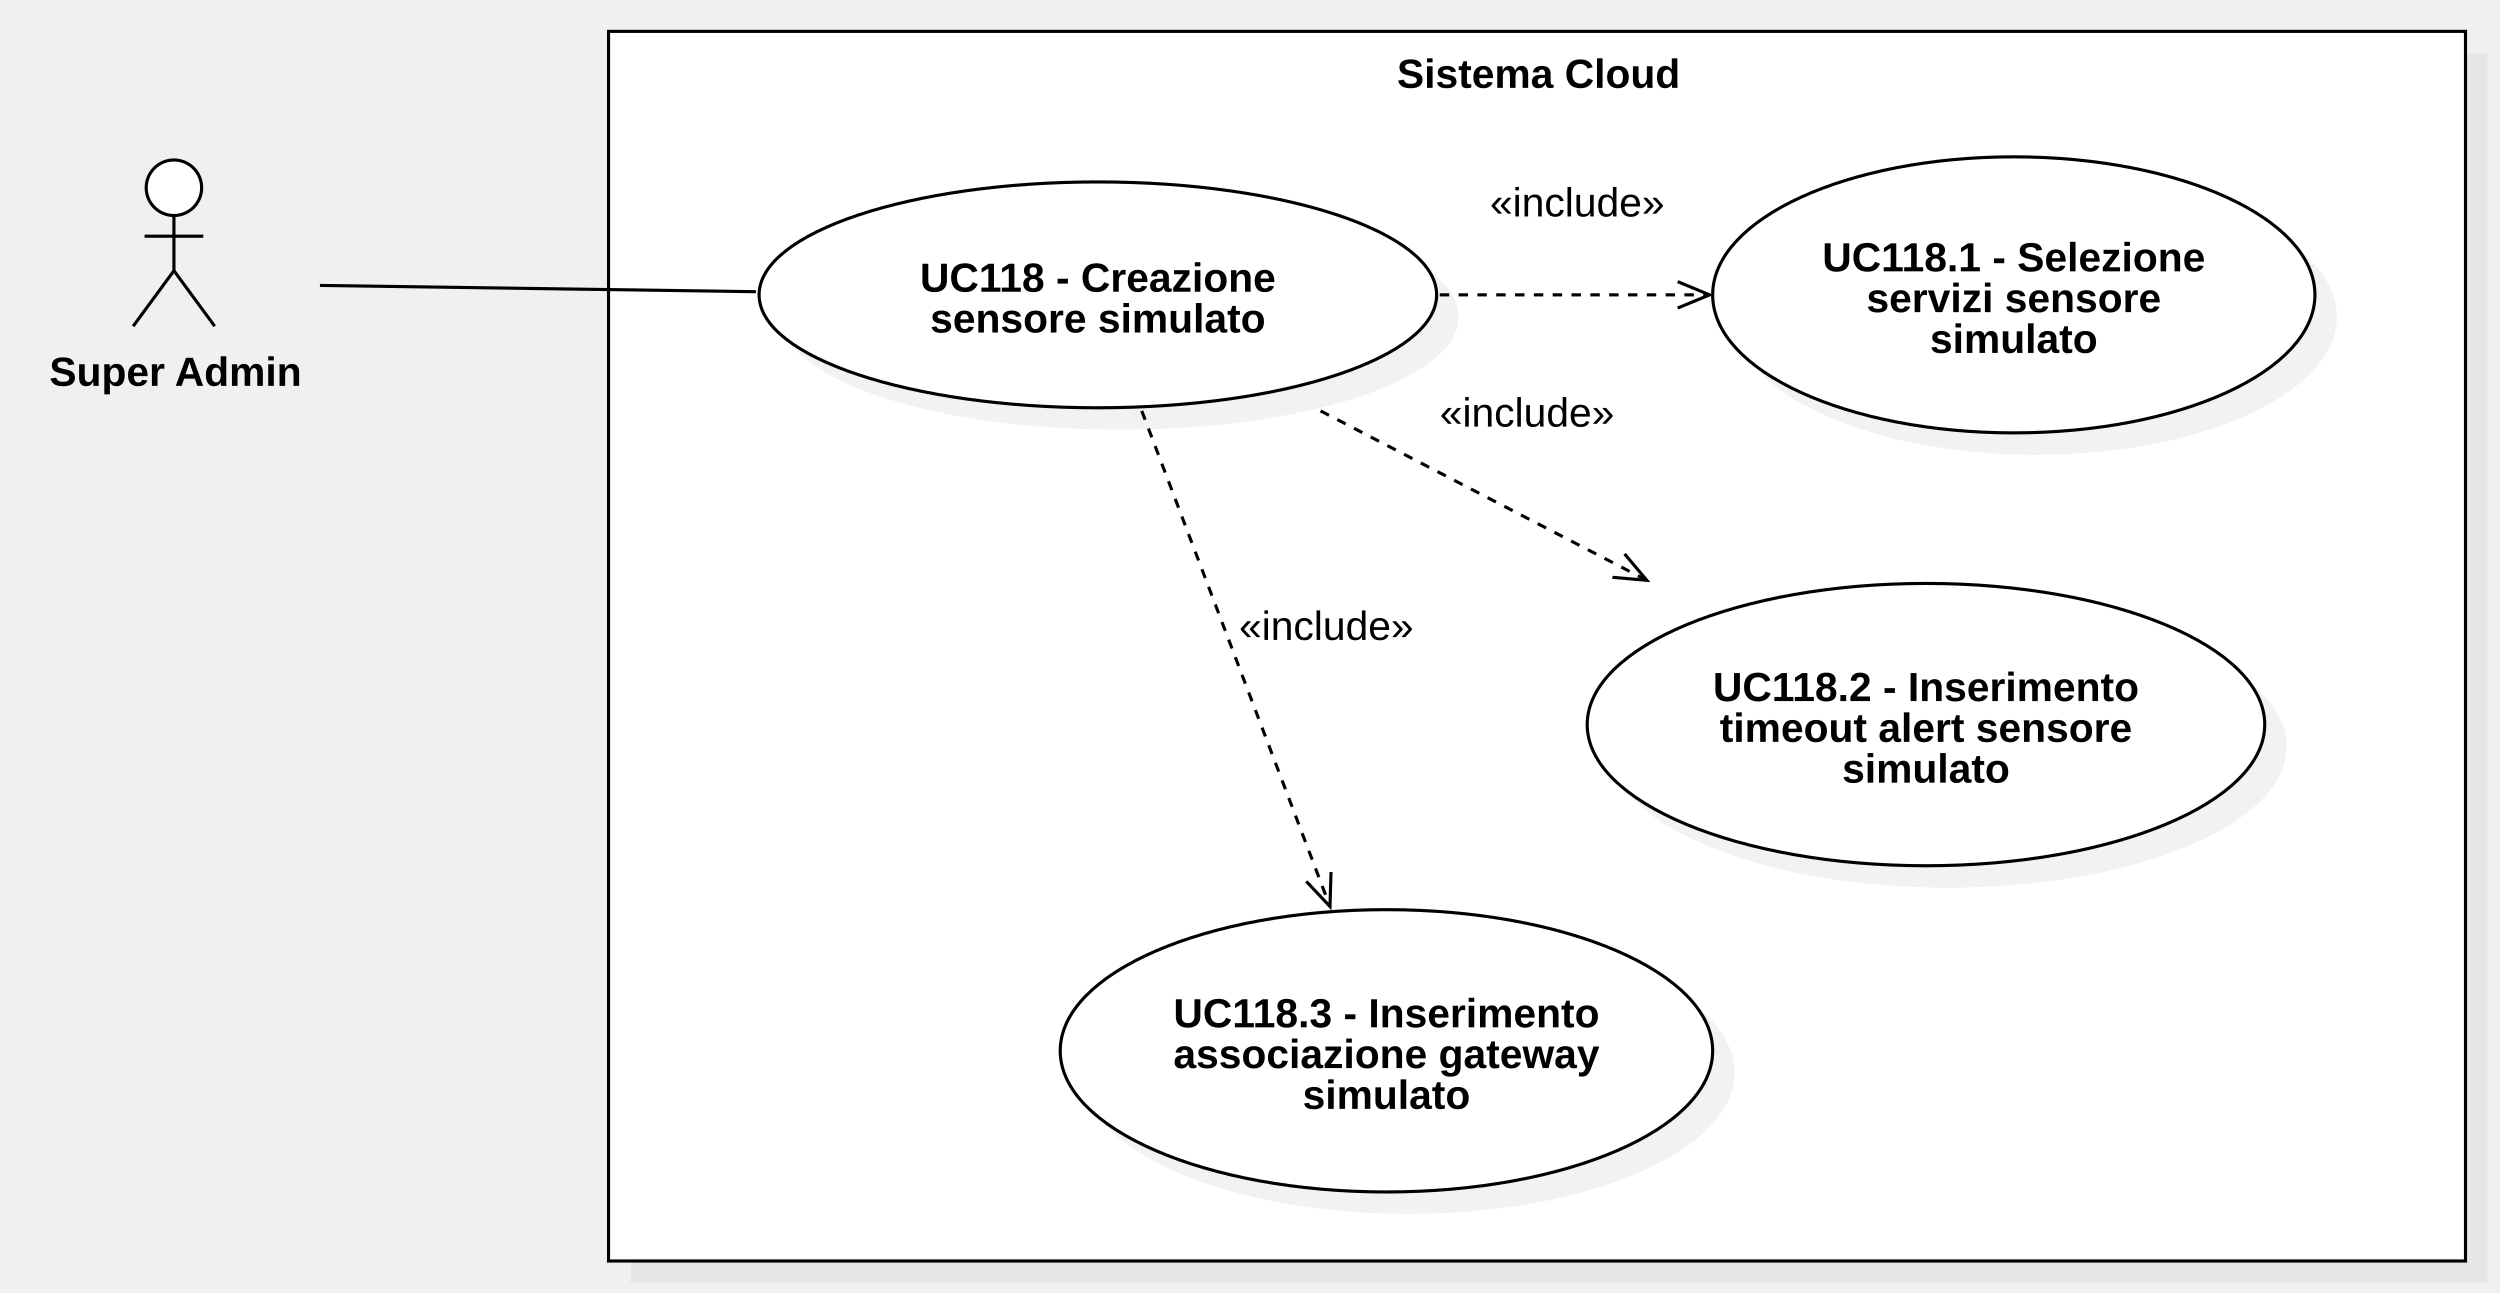
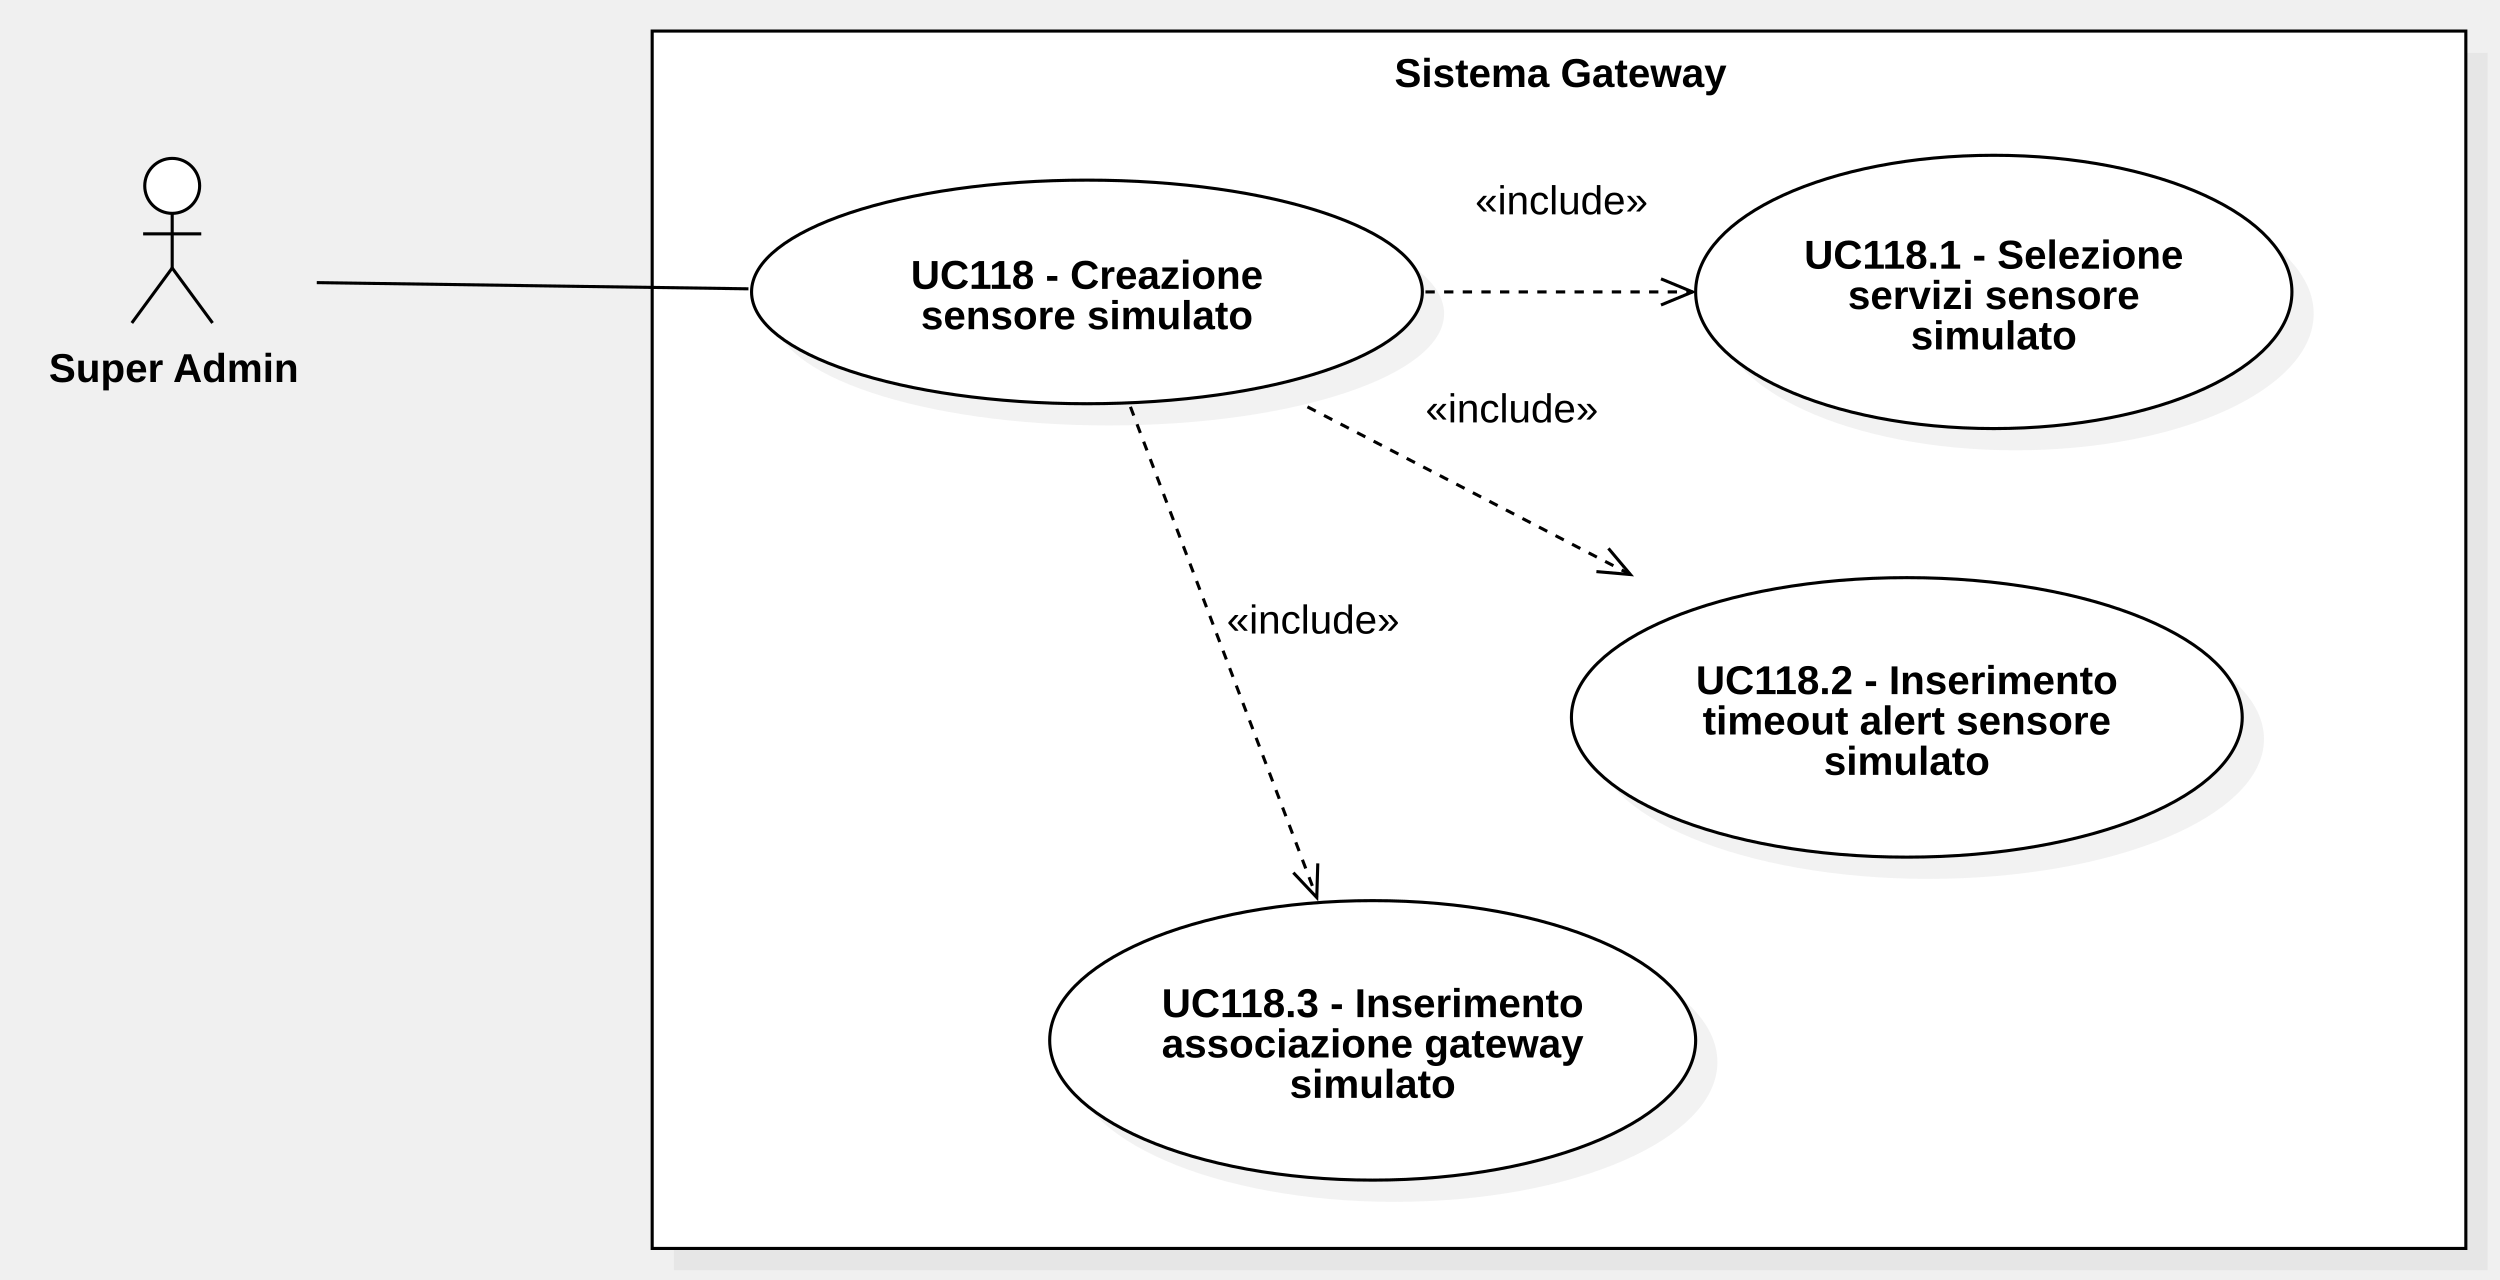
- <svg xmlns="http://www.w3.org/2000/svg" version="1.1" width="797" height="412">
+ <svg xmlns="http://www.w3.org/2000/svg" version="1.1" width="805" height="412">
  <defs />
  <g>
    <g>
-       <rect fill="#C0C0C0" stroke="none" x="361" y="222" width="592" height="392" transform="matrix(1 0 0 1 -160 -205)" fill-opacity="0.2" />
+       <rect fill="#C0C0C0" stroke="none" x="464" y="418" width="584" height="392" transform="matrix(1 0 0 1 -247 -401)" fill-opacity="0.2" />
    </g>
    <g>
-       <rect fill="#ffffff" stroke="none" x="354" y="215" width="592" height="392" transform="matrix(1 0 0 1 -160 -205)" />
+       <rect fill="#ffffff" stroke="none" x="457" y="411" width="584" height="392" transform="matrix(1 0 0 1 -247 -401)" />
    </g>
    <g>
-       <path fill="none" stroke="#000000" paint-order="fill stroke markers" d=" M 194 10 L 786 10 L 786 402 L 194 402 L 194 10 Z Z" stroke-miterlimit="10" stroke-dasharray="" />
+       <path fill="none" stroke="#000000" paint-order="fill stroke markers" d=" M 210 10 L 794 10 L 794 402 L 210 402 L 210 10 Z Z" stroke-miterlimit="10" stroke-dasharray="" />
    </g>
    <g>
      <g>
        <path fill="none" stroke="none" />
-         <text fill="#000000" stroke="none" font-family="Arial" font-size="13px" font-style="normal" font-weight="bold" text-decoration="undefined" x="650.5" y="228.5" text-anchor="middle" dominant-baseline="central" transform="matrix(1 0 0 1 -160 -205)">Sistema Cloud</text>
+         <text fill="#000000" stroke="none" font-family="Arial" font-size="13px" font-style="normal" font-weight="bold" text-decoration="undefined" x="749.5" y="424.5" text-anchor="middle" dominant-baseline="central" transform="matrix(1 0 0 1 -247 -401)">Sistema Gateway</text>
      </g>
    </g>
    <g>
      <path fill="#ffffff" stroke="none" paint-order="stroke fill markers" d=" M 46.607 59.85 C 46.607 54.962 50.565 51 55.447 51 C 60.329 51 64.287 54.962 64.287 59.85 C 64.287 64.738 60.329 68.7 55.447 68.7 C 50.565 68.7 46.607 64.738 46.607 59.85 Z" />
    </g>
    <g>
      <path fill="none" stroke="#000000" paint-order="fill stroke markers" d=" M 46.607 59.85 C 46.607 54.962 50.565 51 55.447 51 C 60.329 51 64.287 54.962 64.287 59.85 C 64.287 64.738 60.329 68.7 55.447 68.7 C 50.565 68.7 46.607 64.738 46.607 59.85 Z" stroke-miterlimit="10" stroke-dasharray="" />
    </g>
    <g>
      <path fill="none" stroke="#000000" paint-order="fill stroke markers" d=" M 55.447 68.7 L 55.447 86.3" stroke-miterlimit="10" stroke-dasharray="" />
    </g>
    <g>
      <path fill="none" stroke="#000000" paint-order="fill stroke markers" d=" M 46.087 75.3 L 64.807 75.3" stroke-miterlimit="10" stroke-dasharray="" />
    </g>
    <g>
      <path fill="none" stroke="#000000" paint-order="fill stroke markers" d=" M 55.447 86.3 L 42.447 104" stroke-miterlimit="10" stroke-dasharray="" />
    </g>
    <g>
      <path fill="none" stroke="#000000" paint-order="fill stroke markers" d=" M 55.447 86.3 L 68.447 104" stroke-miterlimit="10" stroke-dasharray="" />
    </g>
    <g>
      <g>
        <path fill="none" stroke="none" />
-         <text fill="#000000" stroke="none" font-family="Arial" font-size="13px" font-style="normal" font-weight="bold" text-decoration="undefined" x="215.947" y="323.5" text-anchor="middle" dominant-baseline="central" transform="matrix(1 0 0 1 -160 -205)">Super Admin</text>
+         <text fill="#000000" stroke="none" font-family="Arial" font-size="13px" font-style="normal" font-weight="bold" text-decoration="undefined" x="302.947" y="519.5" text-anchor="middle" dominant-baseline="central" transform="matrix(1 0 0 1 -247 -401)">Super Admin</text>
      </g>
    </g>
    <g>
      <path fill="#C0C0C0" stroke="none" paint-order="stroke fill markers" d=" M 249 101 C 249 81.118 297.353 65 357 65 C 416.647 65 465 81.118 465 101 C 465 120.882 416.647 137 357 137 C 297.353 137 249 120.882 249 101 Z" fill-opacity="0.2" />
    </g>
    <g>
      <path fill="#ffffff" stroke="none" paint-order="stroke fill markers" d=" M 242 94 C 242 74.118 290.353 58 350 58 C 409.647 58 458 74.118 458 94 C 458 113.882 409.647 130 350 130 C 290.353 130 242 113.882 242 94 Z" />
    </g>
    <g>
      <path fill="none" stroke="#000000" paint-order="fill stroke markers" d=" M 242 94 C 242 74.118 290.353 58 350 58 C 409.647 58 458 74.118 458 94 C 458 113.882 409.647 130 350 130 C 290.353 130 242 113.882 242 94 Z" stroke-miterlimit="10" stroke-dasharray="" />
    </g>
    <g>
      <g>
        <path fill="none" stroke="none" />
-         <text fill="#000000" stroke="none" font-family="Arial" font-size="13px" font-style="normal" font-weight="bold" text-decoration="undefined" x="510" y="293.5" text-anchor="middle" dominant-baseline="central" transform="matrix(1 0 0 1 -160 -205)">UC118 - Creazione</text>
-         <text fill="#000000" stroke="none" font-family="Arial" font-size="13px" font-style="normal" font-weight="bold" text-decoration="undefined" x="510" y="306.5" text-anchor="middle" dominant-baseline="central" transform="matrix(1 0 0 1 -160 -205)">sensore simulato</text>
+         <text fill="#000000" stroke="none" font-family="Arial" font-size="13px" font-style="normal" font-weight="bold" text-decoration="undefined" x="597" y="489.5" text-anchor="middle" dominant-baseline="central" transform="matrix(1 0 0 1 -247 -401)">UC118 - Creazione</text>
+         <text fill="#000000" stroke="none" font-family="Arial" font-size="13px" font-style="normal" font-weight="bold" text-decoration="undefined" x="597" y="502.5" text-anchor="middle" dominant-baseline="central" transform="matrix(1 0 0 1 -247 -401)">sensore simulato</text>
      </g>
    </g>
    <g>
      <path fill="none" stroke="#000000" paint-order="fill stroke markers" d=" M 102 91 L 241 93" stroke-miterlimit="10" stroke-dasharray="" />
    </g>
    <g>
      <path fill="#C0C0C0" stroke="none" paint-order="stroke fill markers" d=" M 553 101 C 553 76.699 595.981 57 649 57 C 702.019 57 745 76.699 745 101 C 745 125.301 702.019 145 649 145 C 595.981 145 553 125.301 553 101 Z" fill-opacity="0.2" />
    </g>
    <g>
      <path fill="#ffffff" stroke="none" paint-order="stroke fill markers" d=" M 546 94 C 546 69.699 588.981 50 642 50 C 695.019 50 738 69.699 738 94 C 738 118.301 695.019 138 642 138 C 588.981 138 546 118.301 546 94 Z" />
    </g>
    <g>
      <path fill="none" stroke="#000000" paint-order="fill stroke markers" d=" M 546 94 C 546 69.699 588.981 50 642 50 C 695.019 50 738 69.699 738 94 C 738 118.301 695.019 138 642 138 C 588.981 138 546 118.301 546 94 Z" stroke-miterlimit="10" stroke-dasharray="" />
    </g>
    <g>
      <g>
        <path fill="none" stroke="none" />
-         <text fill="#000000" stroke="none" font-family="Arial" font-size="13px" font-style="normal" font-weight="bold" text-decoration="undefined" x="802" y="287" text-anchor="middle" dominant-baseline="central" transform="matrix(1 0 0 1 -160 -205)">UC118.1 - Selezione</text>
-         <text fill="#000000" stroke="none" font-family="Arial" font-size="13px" font-style="normal" font-weight="bold" text-decoration="undefined" x="802" y="300" text-anchor="middle" dominant-baseline="central" transform="matrix(1 0 0 1 -160 -205)">servizi sensore</text>
-         <text fill="#000000" stroke="none" font-family="Arial" font-size="13px" font-style="normal" font-weight="bold" text-decoration="undefined" x="802" y="313" text-anchor="middle" dominant-baseline="central" transform="matrix(1 0 0 1 -160 -205)">simulato</text>
+         <text fill="#000000" stroke="none" font-family="Arial" font-size="13px" font-style="normal" font-weight="bold" text-decoration="undefined" x="889" y="483" text-anchor="middle" dominant-baseline="central" transform="matrix(1 0 0 1 -247 -401)">UC118.1 - Selezione</text>
+         <text fill="#000000" stroke="none" font-family="Arial" font-size="13px" font-style="normal" font-weight="bold" text-decoration="undefined" x="889" y="496" text-anchor="middle" dominant-baseline="central" transform="matrix(1 0 0 1 -247 -401)">servizi sensore</text>
+         <text fill="#000000" stroke="none" font-family="Arial" font-size="13px" font-style="normal" font-weight="bold" text-decoration="undefined" x="889" y="509" text-anchor="middle" dominant-baseline="central" transform="matrix(1 0 0 1 -247 -401)">simulato</text>
      </g>
    </g>
    <g>
      <path fill="#C0C0C0" stroke="none" paint-order="stroke fill markers" d=" M 513 238 C 513 213.147 561.353 193 621 193 C 680.647 193 729 213.147 729 238 C 729 262.853 680.647 283 621 283 C 561.353 283 513 262.853 513 238 Z" fill-opacity="0.2" />
    </g>
    <g>
      <path fill="#ffffff" stroke="none" paint-order="stroke fill markers" d=" M 506 231 C 506 206.147 554.353 186 614 186 C 673.647 186 722 206.147 722 231 C 722 255.853 673.647 276 614 276 C 554.353 276 506 255.853 506 231 Z" />
    </g>
    <g>
      <path fill="none" stroke="#000000" paint-order="fill stroke markers" d=" M 506 231 C 506 206.147 554.353 186 614 186 C 673.647 186 722 206.147 722 231 C 722 255.853 673.647 276 614 276 C 554.353 276 506 255.853 506 231 Z" stroke-miterlimit="10" stroke-dasharray="" />
    </g>
    <g>
      <g>
        <path fill="none" stroke="none" />
-         <text fill="#000000" stroke="none" font-family="Arial" font-size="13px" font-style="normal" font-weight="bold" text-decoration="undefined" x="774" y="424" text-anchor="middle" dominant-baseline="central" transform="matrix(1 0 0 1 -160 -205)">UC118.2 - Inserimento</text>
-         <text fill="#000000" stroke="none" font-family="Arial" font-size="13px" font-style="normal" font-weight="bold" text-decoration="undefined" x="774" y="437" text-anchor="middle" dominant-baseline="central" transform="matrix(1 0 0 1 -160 -205)">timeout alert sensore</text>
-         <text fill="#000000" stroke="none" font-family="Arial" font-size="13px" font-style="normal" font-weight="bold" text-decoration="undefined" x="774" y="450" text-anchor="middle" dominant-baseline="central" transform="matrix(1 0 0 1 -160 -205)">simulato</text>
+         <text fill="#000000" stroke="none" font-family="Arial" font-size="13px" font-style="normal" font-weight="bold" text-decoration="undefined" x="861" y="620" text-anchor="middle" dominant-baseline="central" transform="matrix(1 0 0 1 -247 -401)">UC118.2 - Inserimento</text>
+         <text fill="#000000" stroke="none" font-family="Arial" font-size="13px" font-style="normal" font-weight="bold" text-decoration="undefined" x="861" y="633" text-anchor="middle" dominant-baseline="central" transform="matrix(1 0 0 1 -247 -401)">timeout alert sensore</text>
+         <text fill="#000000" stroke="none" font-family="Arial" font-size="13px" font-style="normal" font-weight="bold" text-decoration="undefined" x="861" y="646" text-anchor="middle" dominant-baseline="central" transform="matrix(1 0 0 1 -247 -401)">simulato</text>
      </g>
    </g>
    <g>
      <path fill="#C0C0C0" stroke="none" paint-order="stroke fill markers" d=" M 345 342 C 345 317.147 391.562 297 449 297 C 506.438 297 553 317.147 553 342 C 553 366.853 506.438 387 449 387 C 391.562 387 345 366.853 345 342 Z" fill-opacity="0.2" />
    </g>
    <g>
      <path fill="#ffffff" stroke="none" paint-order="stroke fill markers" d=" M 338 335 C 338 310.147 384.562 290 442 290 C 499.438 290 546 310.147 546 335 C 546 359.853 499.438 380 442 380 C 384.562 380 338 359.853 338 335 Z" />
    </g>
    <g>
      <path fill="none" stroke="#000000" paint-order="fill stroke markers" d=" M 338 335 C 338 310.147 384.562 290 442 290 C 499.438 290 546 310.147 546 335 C 546 359.853 499.438 380 442 380 C 384.562 380 338 359.853 338 335 Z" stroke-miterlimit="10" stroke-dasharray="" />
    </g>
    <g>
      <g>
        <path fill="none" stroke="none" />
-         <text fill="#000000" stroke="none" font-family="Arial" font-size="13px" font-style="normal" font-weight="bold" text-decoration="undefined" x="602" y="528" text-anchor="middle" dominant-baseline="central" transform="matrix(1 0 0 1 -160 -205)">UC118.3 - Inserimento</text>
-         <text fill="#000000" stroke="none" font-family="Arial" font-size="13px" font-style="normal" font-weight="bold" text-decoration="undefined" x="602" y="541" text-anchor="middle" dominant-baseline="central" transform="matrix(1 0 0 1 -160 -205)">associazione gateway</text>
-         <text fill="#000000" stroke="none" font-family="Arial" font-size="13px" font-style="normal" font-weight="bold" text-decoration="undefined" x="602" y="554" text-anchor="middle" dominant-baseline="central" transform="matrix(1 0 0 1 -160 -205)">simulato</text>
+         <text fill="#000000" stroke="none" font-family="Arial" font-size="13px" font-style="normal" font-weight="bold" text-decoration="undefined" x="689" y="724" text-anchor="middle" dominant-baseline="central" transform="matrix(1 0 0 1 -247 -401)">UC118.3 - Inserimento</text>
+         <text fill="#000000" stroke="none" font-family="Arial" font-size="13px" font-style="normal" font-weight="bold" text-decoration="undefined" x="689" y="737" text-anchor="middle" dominant-baseline="central" transform="matrix(1 0 0 1 -247 -401)">associazione gateway</text>
+         <text fill="#000000" stroke="none" font-family="Arial" font-size="13px" font-style="normal" font-weight="bold" text-decoration="undefined" x="689" y="750" text-anchor="middle" dominant-baseline="central" transform="matrix(1 0 0 1 -247 -401)">simulato</text>
      </g>
    </g>
    <g>
      <path fill="none" stroke="#000000" paint-order="fill stroke markers" d=" M 364 131 L 424 289" stroke-miterlimit="10" stroke-dasharray="3" />
    </g>
    <g>
      <path fill="none" stroke="#000000" paint-order="fill stroke markers" d=" M 416.457 280.994 L 424 289 L 424.327 278.005" stroke-miterlimit="10" stroke-dasharray="" />
    </g>
    <g>
-       <rect fill="#ffffff" stroke="none" x="555" y="398" width="55.656" height="13" transform="matrix(1 0 0 1 -160 -205)" />
+       <rect fill="#ffffff" stroke="none" x="642" y="594" width="55.656" height="13" transform="matrix(1 0 0 1 -247 -401)" />
    </g>
    <g>
      <g>
        <path fill="none" stroke="none" />
-         <text fill="#000000" stroke="none" font-family="Arial" font-size="13px" font-style="normal" font-weight="normal" text-decoration="undefined" x="582.828" y="404.5" text-anchor="middle" dominant-baseline="central" transform="matrix(1 0 0 1 -160 -205)">«include»</text>
+         <text fill="#000000" stroke="none" font-family="Arial" font-size="13px" font-style="normal" font-weight="normal" text-decoration="undefined" x="669.828" y="600.5" text-anchor="middle" dominant-baseline="central" transform="matrix(1 0 0 1 -247 -401)">«include»</text>
      </g>
    </g>
    <g>
      <path fill="none" stroke="#000000" paint-order="fill stroke markers" d=" M 421 131 L 525 185" stroke-miterlimit="10" stroke-dasharray="3" />
    </g>
    <g>
      <path fill="none" stroke="#000000" paint-order="fill stroke markers" d=" M 514.041 184.053 L 525 185 L 517.92 176.581" stroke-miterlimit="10" stroke-dasharray="" />
    </g>
    <g>
-       <rect fill="#ffffff" stroke="none" x="619" y="330" width="55.656" height="13" transform="matrix(1 0 0 1 -160 -205)" />
+       <rect fill="#ffffff" stroke="none" x="706" y="526" width="55.656" height="13" transform="matrix(1 0 0 1 -247 -401)" />
    </g>
    <g>
      <g>
        <path fill="none" stroke="none" />
-         <text fill="#000000" stroke="none" font-family="Arial" font-size="13px" font-style="normal" font-weight="normal" text-decoration="undefined" x="646.828" y="336.5" text-anchor="middle" dominant-baseline="central" transform="matrix(1 0 0 1 -160 -205)">«include»</text>
+         <text fill="#000000" stroke="none" font-family="Arial" font-size="13px" font-style="normal" font-weight="normal" text-decoration="undefined" x="733.828" y="532.5" text-anchor="middle" dominant-baseline="central" transform="matrix(1 0 0 1 -247 -401)">«include»</text>
      </g>
    </g>
    <g>
      <path fill="none" stroke="#000000" paint-order="fill stroke markers" d=" M 459 94 L 545 94" stroke-miterlimit="10" stroke-dasharray="3" />
    </g>
    <g>
      <path fill="none" stroke="#000000" paint-order="fill stroke markers" d=" M 534.837 98.21 L 545 94 L 534.837 89.79" stroke-miterlimit="10" stroke-dasharray="" />
    </g>
    <g>
-       <rect fill="#ffffff" stroke="none" x="635" y="263" width="55.656" height="13" transform="matrix(1 0 0 1 -160 -205)" />
+       <rect fill="#ffffff" stroke="none" x="722" y="459" width="55.656" height="13" transform="matrix(1 0 0 1 -247 -401)" />
    </g>
    <g>
      <g>
        <path fill="none" stroke="none" />
-         <text fill="#000000" stroke="none" font-family="Arial" font-size="13px" font-style="normal" font-weight="normal" text-decoration="undefined" x="662.828" y="269.5" text-anchor="middle" dominant-baseline="central" transform="matrix(1 0 0 1 -160 -205)">«include»</text>
+         <text fill="#000000" stroke="none" font-family="Arial" font-size="13px" font-style="normal" font-weight="normal" text-decoration="undefined" x="749.828" y="465.5" text-anchor="middle" dominant-baseline="central" transform="matrix(1 0 0 1 -247 -401)">«include»</text>
      </g>
    </g>
  </g>
</svg>
